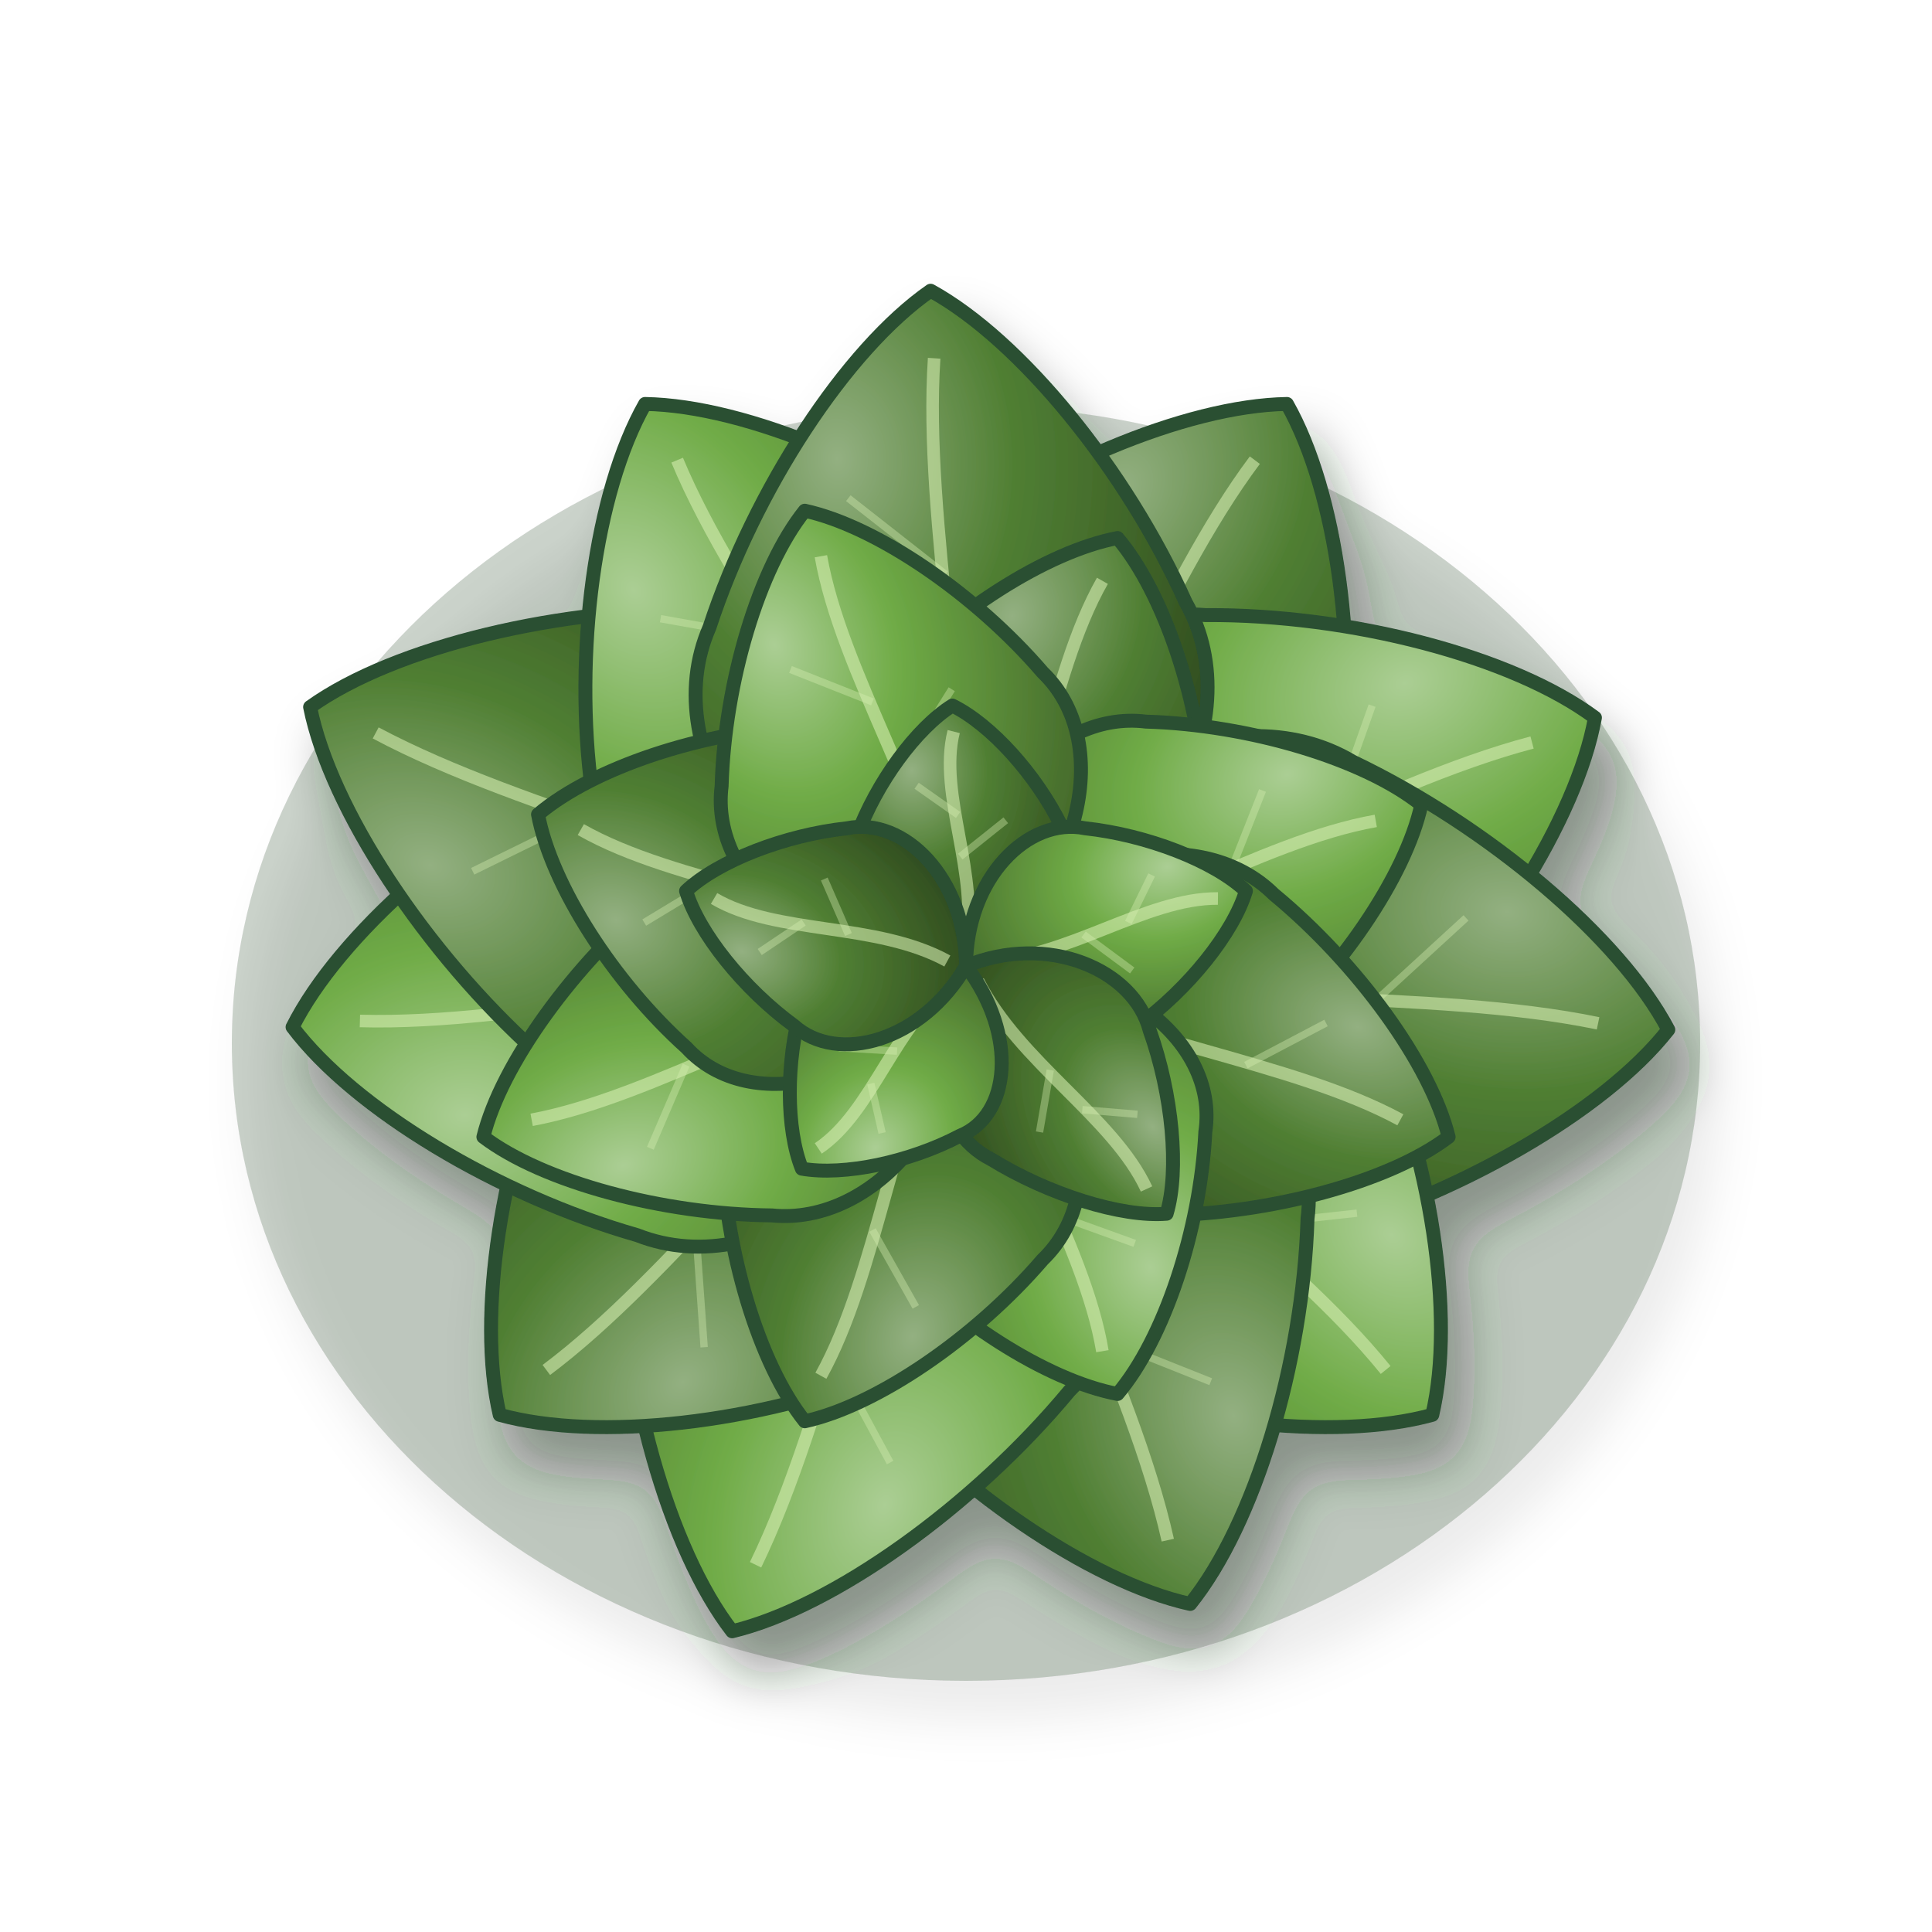
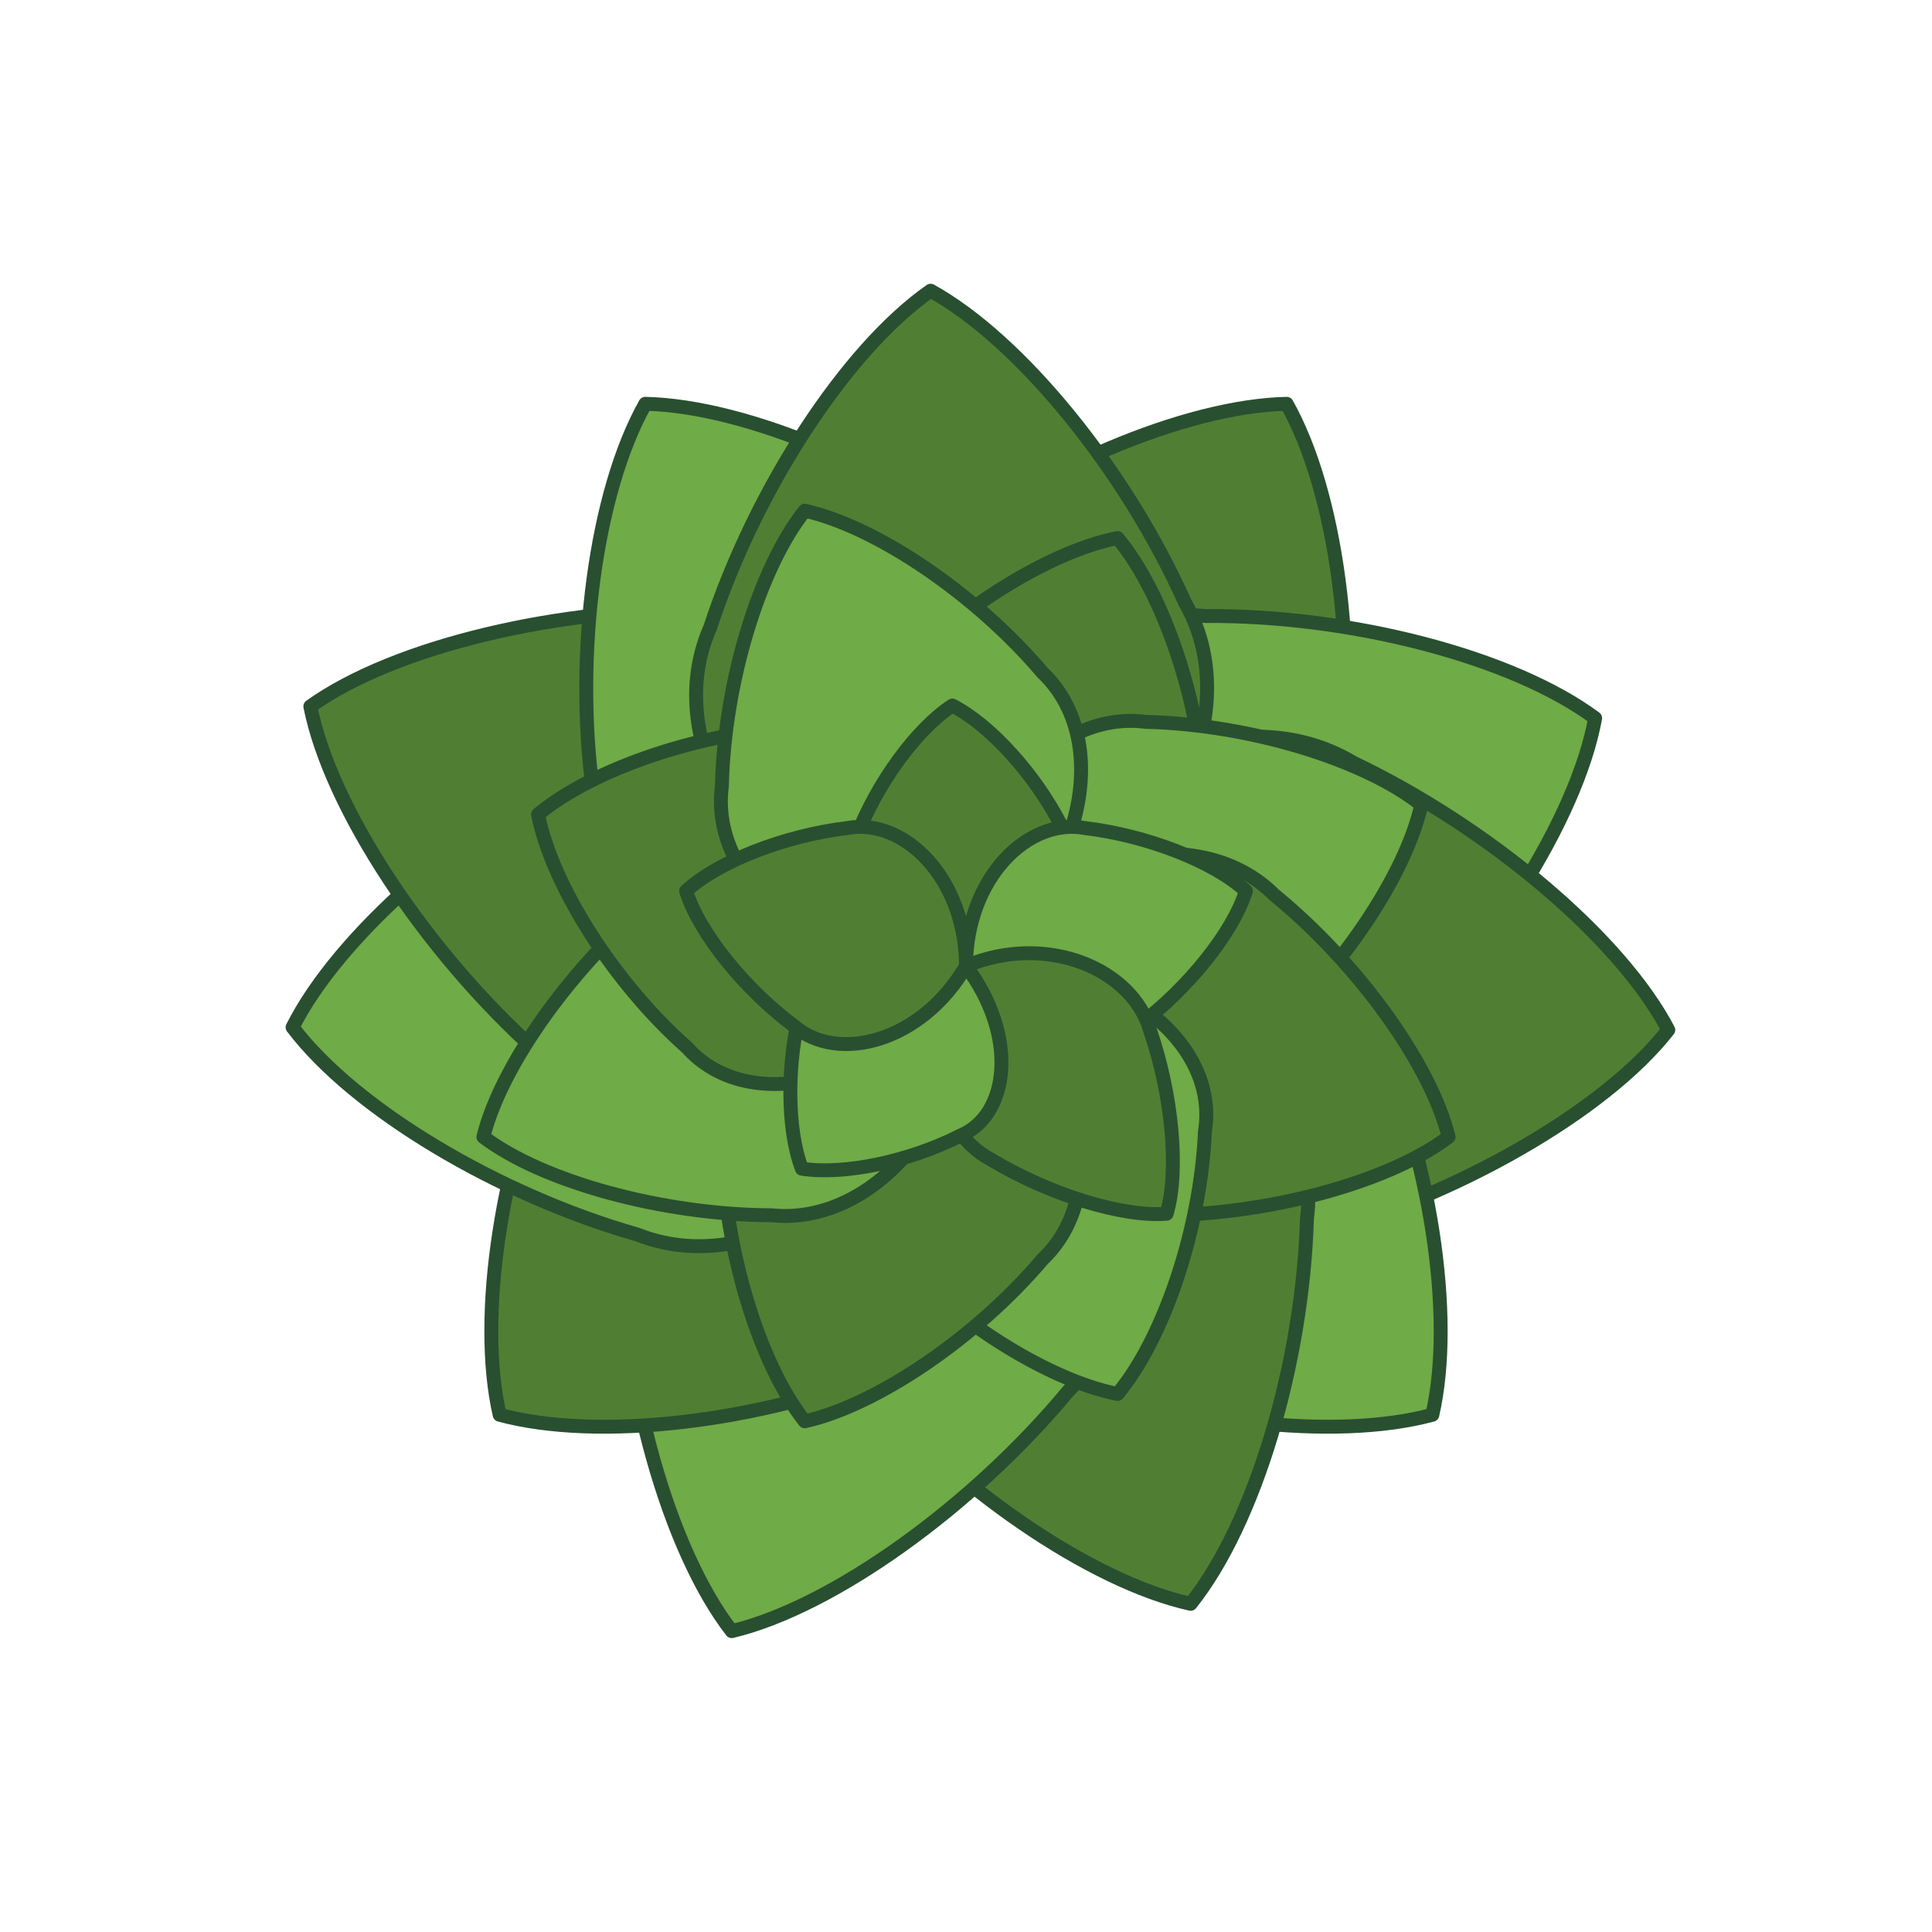
<svg xmlns="http://www.w3.org/2000/svg" viewBox="-50 -50 100 100" width="100" height="100" role="img" aria-label="Rapa">
-   <defs>
-     <radialGradient id="leafA" cx="30%" cy="24%" r="82%">
-       <stop stop-color="#abce94" />
-       <stop offset=".4" stop-color="#6fab46" />
-       <stop offset="1" stop-color="#456a2b" />
-     </radialGradient>
-     <radialGradient id="leafB" cx="30%" cy="24%" r="82%">
-       <stop stop-color="#93b081" />
-       <stop offset=".42" stop-color="#507f33" />
-       <stop offset="1" stop-color="#304c1f" />
-     </radialGradient>
-     <radialGradient id="leafYoung">
-       <stop stop-color="#c5ddb5" />
-       <stop offset="1" stop-color="#6fab46" />
-     </radialGradient>
-     <radialGradient id="fruitRed" cx="30%" cy="24%">
-       <stop stop-color="#ff9b83" />
-       <stop offset=".35" stop-color="#f2f0df" />
-       <stop offset="1" stop-color="#6d2026" />
-     </radialGradient>
-     <radialGradient id="fruitGreen" cx="30%" cy="24%">
-       <stop stop-color="#b6dc79" />
-       <stop offset=".4" stop-color="#5e9849" />
-       <stop offset="1" stop-color="#264a30" />
-     </radialGradient>
-     <radialGradient id="fruitOrange">
-       <stop stop-color="#ffd376" />
-       <stop offset=".42" stop-color="#e78934" />
-       <stop offset="1" stop-color="#7a321f" />
-     </radialGradient>
-     <radialGradient id="fruitPurple">
-       <stop stop-color="#c498ca" />
-       <stop offset=".42" stop-color="#70467e" />
-       <stop offset="1" stop-color="#2a193d" />
-     </radialGradient>
-     <radialGradient id="headGreen">
-       <stop stop-color="#a3c77c" />
-       <stop offset="1" stop-color="#456d43" />
-     </radialGradient>
-     <radialGradient id="headCream">
-       <stop stop-color="#fffcec" />
-       <stop offset="1" stop-color="#b8aa7b" />
-     </radialGradient>
-     <filter id="depth" x="-24%" y="-24%" width="160%" height="170%">
-       <feDropShadow dx="1" dy="2" stdDeviation="1.25" flood-color="#132315" flood-opacity=".38" />
-     </filter>
-   </defs>
-   <g filter="url(#depth)" style="isolation:isolate">
-     <ellipse cy="4" rx="38" ry="33" fill="#122415" opacity=".2" />
-     <g transform="rotate(29.72727)">
-       <path d="M0 0 C10.234 -2.68 15.502 -11.39 12.341 -17.42 C9.632 -24.12 4.515 -30.82 0 -33.5 C-4.515 -30.82 -9.632 -24.12 -12.341 -17.42 C-15.502 -11.39 -10.234 -2.68 0 0Z" fill="url(#leafB)" stroke="#294f31" stroke-width=".72" stroke-linejoin="round" />
-       <path d="M0 -1 C1 -11.39 -1 -22.11 0 -30.15" fill="none" stroke="#d8efb2" stroke-width=".65" opacity=".58" />
-       <path d="M0 -14.07 L5.719 -18.425 M0 -19.43 L-4.816 -23.45" stroke="#d8efb2" stroke-width=".38" opacity=".38" />
+   <g>
+     <g transform="rotate(29.7)">
+       <path d="M0 0 C10.2 -2.7 15.5 -11.4 12.3 -17.4 C9.6 -24.1 4.5 -30.8 0 -33.5 C-4.5 -30.8 -9.6 -24.1 -12.3 -17.4 C-15.5 -11.4 -10.2 -2.7 0 0Z" fill="#507f33" stroke="#294f31" stroke-width=".72" stroke-linejoin="round" />
    </g>
-     <g transform="rotate(68.45455)">
-       <path d="M0 0 C10.234 -2.8 15.502 -11.9 12.341 -18.2 C9.632 -25.2 4.515 -32.2 0 -35 C-4.515 -32.2 -9.632 -25.2 -12.341 -18.2 C-15.502 -11.9 -10.234 -2.8 0 0Z" fill="url(#leafA)" stroke="#294f31" stroke-width=".72" stroke-linejoin="round" />
-       <path d="M0 -1 C1 -11.9 -1 -23.1 0 -31.5" fill="none" stroke="#d8efb2" stroke-width=".65" opacity=".58" />
-       <path d="M0 -14.7 L5.719 -19.25 M0 -20.3 L-4.816 -24.5" stroke="#d8efb2" stroke-width=".38" opacity=".38" />
+     <g transform="rotate(68.5)">
+       <path d="M0 0 C10.2 -2.8 15.5 -11.9 12.3 -18.2 C9.6 -25.2 4.5 -32.2 0 -35 C-4.5 -32.2 -9.6 -25.2 -12.3 -18.2 C-15.5 -11.9 -10.2 -2.8 0 0Z" fill="#6fab46" stroke="#294f31" stroke-width=".72" stroke-linejoin="round" />
    </g>
-     <g transform="rotate(95.18182)">
-       <path d="M0 0 C10.234 -2.92 15.502 -12.41 12.341 -18.98 C9.632 -26.28 4.515 -33.58 0 -36.5 C-4.515 -33.58 -9.632 -26.28 -12.341 -18.98 C-15.502 -12.41 -10.234 -2.92 0 0Z" fill="url(#leafB)" stroke="#294f31" stroke-width=".72" stroke-linejoin="round" />
-       <path d="M0 -1 C1 -12.41 -1 -24.09 0 -32.85" fill="none" stroke="#d8efb2" stroke-width=".65" opacity=".58" />
-       <path d="M0 -15.33 L5.719 -20.075 M0 -21.17 L-4.816 -25.55" stroke="#d8efb2" stroke-width=".38" opacity=".38" />
+     <g transform="rotate(95.2)">
+       <path d="M0 0 C10.2 -2.9 15.5 -12.4 12.3 -19 C9.6 -26.3 4.5 -33.6 0 -36.5 C-4.5 -33.6 -9.6 -26.3 -12.3 -19 C-15.5 -12.4 -10.2 -2.9 0 0Z" fill="#507f33" stroke="#294f31" stroke-width=".72" stroke-linejoin="round" />
    </g>
-     <g transform="rotate(133.9091)">
-       <path d="M0 0 C10.234 -2.68 15.502 -11.39 12.341 -17.42 C9.632 -24.12 4.515 -30.82 0 -33.5 C-4.515 -30.82 -9.632 -24.12 -12.341 -17.42 C-15.502 -11.39 -10.234 -2.68 0 0Z" fill="url(#leafA)" stroke="#294f31" stroke-width=".72" stroke-linejoin="round" />
-       <path d="M0 -1 C1 -11.39 -1 -22.11 0 -30.15" fill="none" stroke="#d8efb2" stroke-width=".65" opacity=".58" />
-       <path d="M0 -14.07 L5.719 -18.425 M0 -19.43 L-4.816 -23.45" stroke="#d8efb2" stroke-width=".38" opacity=".38" />
+     <g transform="rotate(133.9)">
+       <path d="M0 0 C10.2 -2.7 15.5 -11.4 12.3 -17.4 C9.6 -24.1 4.5 -30.8 0 -33.5 C-4.5 -30.8 -9.6 -24.1 -12.3 -17.4 C-15.5 -11.4 -10.2 -2.7 0 0Z" fill="#6fab46" stroke="#294f31" stroke-width=".72" stroke-linejoin="round" />
    </g>
-     <g transform="rotate(160.6364)">
-       <path d="M0 0 C10.234 -2.8 15.502 -11.9 12.341 -18.2 C9.632 -25.2 4.515 -32.2 0 -35 C-4.515 -32.2 -9.632 -25.2 -12.341 -18.2 C-15.502 -11.9 -10.234 -2.8 0 0Z" fill="url(#leafB)" stroke="#294f31" stroke-width=".72" stroke-linejoin="round" />
-       <path d="M0 -1 C1 -11.9 -1 -23.1 0 -31.5" fill="none" stroke="#d8efb2" stroke-width=".65" opacity=".58" />
-       <path d="M0 -14.7 L5.719 -19.25 M0 -20.3 L-4.816 -24.5" stroke="#d8efb2" stroke-width=".38" opacity=".38" />
+     <g transform="rotate(160.6)">
+       <path d="M0 0 C10.2 -2.8 15.5 -11.9 12.3 -18.2 C9.6 -25.2 4.5 -32.2 0 -35 C-4.5 -32.2 -9.6 -25.2 -12.3 -18.2 C-15.5 -11.9 -10.2 -2.8 0 0Z" fill="#507f33" stroke="#294f31" stroke-width=".72" stroke-linejoin="round" />
    </g>
-     <g transform="rotate(199.3636)">
-       <path d="M0 0 C10.234 -2.92 15.502 -12.41 12.341 -18.98 C9.632 -26.28 4.515 -33.58 0 -36.5 C-4.515 -33.58 -9.632 -26.28 -12.341 -18.98 C-15.502 -12.41 -10.234 -2.92 0 0Z" fill="url(#leafA)" stroke="#294f31" stroke-width=".72" stroke-linejoin="round" />
-       <path d="M0 -1 C1 -12.41 -1 -24.09 0 -32.85" fill="none" stroke="#d8efb2" stroke-width=".65" opacity=".58" />
-       <path d="M0 -15.33 L5.719 -20.075 M0 -21.17 L-4.816 -25.55" stroke="#d8efb2" stroke-width=".38" opacity=".38" />
+     <g transform="rotate(199.4)">
+       <path d="M0 0 C10.2 -2.9 15.5 -12.4 12.3 -19 C9.6 -26.3 4.5 -33.6 0 -36.5 C-4.5 -33.6 -9.6 -26.3 -12.3 -19 C-15.5 -12.4 -10.2 -2.9 0 0Z" fill="#6fab46" stroke="#294f31" stroke-width=".72" stroke-linejoin="round" />
    </g>
-     <g transform="rotate(226.0909)">
-       <path d="M0 0 C10.234 -2.68 15.502 -11.39 12.341 -17.42 C9.632 -24.12 4.515 -30.82 0 -33.5 C-4.515 -30.82 -9.632 -24.12 -12.341 -17.42 C-15.502 -11.39 -10.234 -2.68 0 0Z" fill="url(#leafB)" stroke="#294f31" stroke-width=".72" stroke-linejoin="round" />
-       <path d="M0 -1 C1 -11.39 -1 -22.11 0 -30.15" fill="none" stroke="#d8efb2" stroke-width=".65" opacity=".58" />
-       <path d="M0 -14.07 L5.719 -18.425 M0 -19.43 L-4.816 -23.45" stroke="#d8efb2" stroke-width=".38" opacity=".38" />
+     <g transform="rotate(226.1)">
+       <path d="M0 0 C10.2 -2.7 15.5 -11.4 12.3 -17.4 C9.6 -24.1 4.5 -30.8 0 -33.5 C-4.5 -30.8 -9.6 -24.1 -12.3 -17.4 C-15.5 -11.4 -10.2 -2.7 0 0Z" fill="#507f33" stroke="#294f31" stroke-width=".72" stroke-linejoin="round" />
    </g>
-     <g transform="rotate(264.8182)">
-       <path d="M0 0 C10.234 -2.8 15.502 -11.9 12.341 -18.2 C9.632 -25.2 4.515 -32.2 0 -35 C-4.515 -32.2 -9.632 -25.2 -12.341 -18.2 C-15.502 -11.9 -10.234 -2.8 0 0Z" fill="url(#leafA)" stroke="#294f31" stroke-width=".72" stroke-linejoin="round" />
-       <path d="M0 -1 C1 -11.9 -1 -23.1 0 -31.5" fill="none" stroke="#d8efb2" stroke-width=".65" opacity=".58" />
-       <path d="M0 -14.7 L5.719 -19.25 M0 -20.3 L-4.816 -24.5" stroke="#d8efb2" stroke-width=".38" opacity=".38" />
+     <g transform="rotate(264.8)">
+       <path d="M0 0 C10.2 -2.8 15.5 -11.9 12.3 -18.2 C9.6 -25.2 4.5 -32.2 0 -35 C-4.5 -32.2 -9.6 -25.2 -12.3 -18.2 C-15.5 -11.9 -10.2 -2.8 0 0Z" fill="#6fab46" stroke="#294f31" stroke-width=".72" stroke-linejoin="round" />
    </g>
-     <g transform="rotate(291.5455)">
-       <path d="M0 0 C10.234 -2.92 15.502 -12.41 12.341 -18.98 C9.632 -26.28 4.515 -33.58 0 -36.5 C-4.515 -33.58 -9.632 -26.28 -12.341 -18.98 C-15.502 -12.41 -10.234 -2.92 0 0Z" fill="url(#leafB)" stroke="#294f31" stroke-width=".72" stroke-linejoin="round" />
-       <path d="M0 -1 C1 -12.41 -1 -24.09 0 -32.85" fill="none" stroke="#d8efb2" stroke-width=".65" opacity=".58" />
-       <path d="M0 -15.33 L5.719 -20.075 M0 -21.17 L-4.816 -25.55" stroke="#d8efb2" stroke-width=".38" opacity=".38" />
+     <g transform="rotate(291.6)">
+       <path d="M0 0 C10.2 -2.9 15.5 -12.4 12.3 -19 C9.6 -26.3 4.5 -33.6 0 -36.5 C-4.5 -33.6 -9.6 -26.3 -12.3 -19 C-15.5 -12.4 -10.2 -2.9 0 0Z" fill="#507f33" stroke="#294f31" stroke-width=".72" stroke-linejoin="round" />
    </g>
-     <g transform="rotate(330.2727)">
-       <path d="M0 0 C10.234 -2.68 15.502 -11.39 12.341 -17.42 C9.632 -24.12 4.515 -30.82 0 -33.5 C-4.515 -30.82 -9.632 -24.12 -12.341 -17.42 C-15.502 -11.39 -10.234 -2.68 0 0Z" fill="url(#leafA)" stroke="#294f31" stroke-width=".72" stroke-linejoin="round" />
-       <path d="M0 -1 C1 -11.39 -1 -22.11 0 -30.15" fill="none" stroke="#d8efb2" stroke-width=".65" opacity=".58" />
-       <path d="M0 -14.07 L5.719 -18.425 M0 -19.43 L-4.816 -23.45" stroke="#d8efb2" stroke-width=".38" opacity=".38" />
+     <g transform="rotate(330.3)">
+       <path d="M0 0 C10.2 -2.7 15.5 -11.4 12.3 -17.4 C9.6 -24.1 4.5 -30.8 0 -33.5 C-4.5 -30.8 -9.6 -24.1 -12.3 -17.4 C-15.5 -11.4 -10.2 -2.7 0 0Z" fill="#6fab46" stroke="#294f31" stroke-width=".72" stroke-linejoin="round" />
    </g>
    <g transform="rotate(357)">
-       <path d="M0 0 C10.234 -2.8 15.502 -11.9 12.341 -18.2 C9.632 -25.2 4.515 -32.2 0 -35 C-4.515 -32.2 -9.632 -25.2 -12.341 -18.2 C-15.502 -11.9 -10.234 -2.8 0 0Z" fill="url(#leafB)" stroke="#294f31" stroke-width=".72" stroke-linejoin="round" />
-       <path d="M0 -1 C1 -11.9 -1 -23.1 0 -31.5" fill="none" stroke="#d8efb2" stroke-width=".65" opacity=".58" />
-       <path d="M0 -14.7 L5.719 -19.25 M0 -20.3 L-4.816 -24.5" stroke="#d8efb2" stroke-width=".38" opacity=".38" />
+       <path d="M0 0 C10.2 -2.8 15.5 -11.9 12.3 -18.2 C9.6 -25.2 4.5 -32.2 0 -35 C-4.5 -32.2 -9.6 -25.2 -12.3 -18.2 C-15.5 -11.9 -10.2 -2.8 0 0Z" fill="#507f33" stroke="#294f31" stroke-width=".72" stroke-linejoin="round" />
    </g>
    <g transform="rotate(19.5)">
-       <path d="M0 0 C7.31 -1.88 11.072 -7.99 8.815 -12.22 C6.88 -16.92 3.225 -21.62 0 -23.5 C-3.225 -21.62 -6.88 -16.92 -8.815 -12.22 C-11.072 -7.99 -7.31 -1.88 0 0Z" fill="url(#leafB)" stroke="#294f31" stroke-width=".72" stroke-linejoin="round" />
-       <path d="M0 -1 C1 -7.99 -1 -15.51 0 -21.15" fill="none" stroke="#d8efb2" stroke-width=".65" opacity=".58" />
-       <path d="M0 -9.87 L4.085 -12.925 M0 -13.63 L-3.44 -16.45" stroke="#d8efb2" stroke-width=".38" opacity=".38" />
+       <path d="M0 0 C7.3 -1.9 11.1 -8 8.8 -12.2 C6.9 -16.9 3.2 -21.6 0 -23.5 C-3.2 -21.6 -6.9 -16.9 -8.8 -12.2 C-11.1 -8 -7.3 -1.9 0 0Z" fill="#507f33" stroke="#294f31" stroke-width=".72" stroke-linejoin="round" />
    </g>
    <g transform="rotate(70.5)">
-       <path d="M0 0 C7.31 -2 11.072 -8.5 8.815 -13 C6.88 -18 3.225 -23 0 -25 C-3.225 -23 -6.88 -18 -8.815 -13 C-11.072 -8.5 -7.31 -2 0 0Z" fill="url(#leafA)" stroke="#294f31" stroke-width=".72" stroke-linejoin="round" />
-       <path d="M0 -1 C1 -8.5 -1 -16.5 0 -22.5" fill="none" stroke="#d8efb2" stroke-width=".65" opacity=".58" />
-       <path d="M0 -10.5 L4.085 -13.75 M0 -14.5 L-3.44 -17.5" stroke="#d8efb2" stroke-width=".38" opacity=".38" />
+       <path d="M0 0 C7.3 -2 11.1 -8.5 8.8 -13 C6.9 -18 3.2 -23 0 -25 C-3.2 -23 -6.9 -18 -8.8 -13 C-11.1 -8.5 -7.3 -2 0 0Z" fill="#6fab46" stroke="#294f31" stroke-width=".72" stroke-linejoin="round" />
    </g>
    <g transform="rotate(109.5)">
-       <path d="M0 0 C7.31 -2.12 11.072 -9.01 8.815 -13.78 C6.88 -19.08 3.225 -24.38 0 -26.5 C-3.225 -24.38 -6.88 -19.08 -8.815 -13.78 C-11.072 -9.01 -7.31 -2.12 0 0Z" fill="url(#leafB)" stroke="#294f31" stroke-width=".72" stroke-linejoin="round" />
-       <path d="M0 -1 C1 -9.01 -1 -17.49 0 -23.85" fill="none" stroke="#d8efb2" stroke-width=".65" opacity=".58" />
-       <path d="M0 -11.13 L4.085 -14.575 M0 -15.37 L-3.44 -18.55" stroke="#d8efb2" stroke-width=".38" opacity=".38" />
+       <path d="M0 0 C7.3 -2.1 11.1 -9 8.8 -13.8 C6.9 -19.1 3.2 -24.4 0 -26.5 C-3.2 -24.4 -6.9 -19.1 -8.8 -13.8 C-11.1 -9 -7.3 -2.1 0 0Z" fill="#507f33" stroke="#294f31" stroke-width=".72" stroke-linejoin="round" />
    </g>
    <g transform="rotate(160.5)">
-       <path d="M0 0 C7.31 -1.88 11.072 -7.99 8.815 -12.22 C6.88 -16.92 3.225 -21.62 0 -23.5 C-3.225 -21.62 -6.88 -16.92 -8.815 -12.22 C-11.072 -7.99 -7.31 -1.88 0 0Z" fill="url(#leafA)" stroke="#294f31" stroke-width=".72" stroke-linejoin="round" />
-       <path d="M0 -1 C1 -7.99 -1 -15.51 0 -21.15" fill="none" stroke="#d8efb2" stroke-width=".65" opacity=".58" />
-       <path d="M0 -9.87 L4.085 -12.925 M0 -13.63 L-3.44 -16.45" stroke="#d8efb2" stroke-width=".38" opacity=".38" />
+       <path d="M0 0 C7.3 -1.9 11.1 -8 8.8 -12.2 C6.9 -16.9 3.2 -21.6 0 -23.5 C-3.2 -21.6 -6.9 -16.9 -8.8 -12.2 C-11.1 -8 -7.3 -1.9 0 0Z" fill="#6fab46" stroke="#294f31" stroke-width=".72" stroke-linejoin="round" />
    </g>
    <g transform="rotate(199.5)">
-       <path d="M0 0 C7.31 -2 11.072 -8.5 8.815 -13 C6.88 -18 3.225 -23 0 -25 C-3.225 -23 -6.88 -18 -8.815 -13 C-11.072 -8.5 -7.31 -2 0 0Z" fill="url(#leafB)" stroke="#294f31" stroke-width=".72" stroke-linejoin="round" />
-       <path d="M0 -1 C1 -8.5 -1 -16.5 0 -22.5" fill="none" stroke="#d8efb2" stroke-width=".65" opacity=".58" />
-       <path d="M0 -10.5 L4.085 -13.75 M0 -14.5 L-3.44 -17.5" stroke="#d8efb2" stroke-width=".38" opacity=".38" />
+       <path d="M0 0 C7.3 -2 11.1 -8.5 8.8 -13 C6.9 -18 3.2 -23 0 -25 C-3.2 -23 -6.9 -18 -8.8 -13 C-11.1 -8.5 -7.3 -2 0 0Z" fill="#507f33" stroke="#294f31" stroke-width=".72" stroke-linejoin="round" />
    </g>
    <g transform="rotate(250.5)">
-       <path d="M0 0 C7.31 -2.12 11.072 -9.01 8.815 -13.78 C6.88 -19.08 3.225 -24.38 0 -26.5 C-3.225 -24.38 -6.88 -19.08 -8.815 -13.78 C-11.072 -9.01 -7.31 -2.12 0 0Z" fill="url(#leafA)" stroke="#294f31" stroke-width=".72" stroke-linejoin="round" />
-       <path d="M0 -1 C1 -9.01 -1 -17.49 0 -23.85" fill="none" stroke="#d8efb2" stroke-width=".65" opacity=".58" />
-       <path d="M0 -11.13 L4.085 -14.575 M0 -15.37 L-3.44 -18.55" stroke="#d8efb2" stroke-width=".38" opacity=".38" />
+       <path d="M0 0 C7.3 -2.1 11.1 -9 8.8 -13.8 C6.9 -19.1 3.2 -24.4 0 -26.5 C-3.2 -24.4 -6.9 -19.1 -8.8 -13.8 C-11.1 -9 -7.3 -2.1 0 0Z" fill="#6fab46" stroke="#294f31" stroke-width=".72" stroke-linejoin="round" />
    </g>
    <g transform="rotate(289.5)">
-       <path d="M0 0 C7.31 -1.88 11.072 -7.99 8.815 -12.22 C6.88 -16.92 3.225 -21.62 0 -23.5 C-3.225 -21.62 -6.88 -16.92 -8.815 -12.22 C-11.072 -7.99 -7.31 -1.88 0 0Z" fill="url(#leafB)" stroke="#294f31" stroke-width=".72" stroke-linejoin="round" />
-       <path d="M0 -1 C1 -7.99 -1 -15.51 0 -21.15" fill="none" stroke="#d8efb2" stroke-width=".65" opacity=".58" />
-       <path d="M0 -9.87 L4.085 -12.925 M0 -13.63 L-3.44 -16.45" stroke="#d8efb2" stroke-width=".38" opacity=".38" />
+       <path d="M0 0 C7.3 -1.9 11.1 -8 8.8 -12.2 C6.9 -16.9 3.2 -21.6 0 -23.5 C-3.2 -21.6 -6.9 -16.9 -8.8 -12.2 C-11.1 -8 -7.3 -1.9 0 0Z" fill="#507f33" stroke="#294f31" stroke-width=".72" stroke-linejoin="round" />
    </g>
    <g transform="rotate(340.5)">
-       <path d="M0 0 C7.31 -2 11.072 -8.5 8.815 -13 C6.88 -18 3.225 -23 0 -25 C-3.225 -23 -6.88 -18 -8.815 -13 C-11.072 -8.5 -7.31 -2 0 0Z" fill="url(#leafA)" stroke="#294f31" stroke-width=".72" stroke-linejoin="round" />
-       <path d="M0 -1 C1 -8.5 -1 -16.5 0 -22.5" fill="none" stroke="#d8efb2" stroke-width=".65" opacity=".58" />
-       <path d="M0 -10.5 L4.085 -13.75 M0 -14.5 L-3.44 -17.5" stroke="#d8efb2" stroke-width=".38" opacity=".38" />
+       <path d="M0 0 C7.3 -2 11.1 -8.5 8.8 -13 C6.9 -18 3.2 -23 0 -25 C-3.2 -23 -6.9 -18 -8.8 -13 C-11.1 -8.5 -7.3 -2 0 0Z" fill="#6fab46" stroke="#294f31" stroke-width=".72" stroke-linejoin="round" />
    </g>
    <g transform="rotate(-3)">
-       <path d="M0 0 C4.386 -1.08 6.644 -4.59 5.289 -7.02 C4.128 -9.72 1.935 -12.42 0 -13.5 C-1.935 -12.42 -4.128 -9.72 -5.289 -7.02 C-6.644 -4.59 -4.386 -1.08 0 0Z" fill="url(#leafB)" stroke="#294f31" stroke-width=".72" stroke-linejoin="round" />
-       <path d="M0 -1 C1 -4.59 -1 -8.91 0 -12.15" fill="none" stroke="#d8efb2" stroke-width=".65" opacity=".58" />
-       <path d="M0 -5.67 L2.451 -7.425 M0 -7.83 L-2.064 -9.45" stroke="#d8efb2" stroke-width=".38" opacity=".38" />
+       <path d="M0 0 C4.4 -1.1 6.6 -4.6 5.3 -7 C4.1 -9.7 1.9 -12.4 0 -13.5 C-1.9 -12.4 -4.1 -9.7 -5.3 -7 C-6.6 -4.6 -4.4 -1.1 0 0Z" fill="#507f33" stroke="#294f31" stroke-width=".72" stroke-linejoin="round" />
    </g>
    <g transform="rotate(75)">
-       <path d="M0 0 C4.386 -1.2 6.644 -5.1 5.289 -7.8 C4.128 -10.8 1.935 -13.8 0 -15 C-1.935 -13.8 -4.128 -10.8 -5.289 -7.8 C-6.644 -5.1 -4.386 -1.2 0 0Z" fill="url(#leafA)" stroke="#294f31" stroke-width=".72" stroke-linejoin="round" />
-       <path d="M0 -1 C1 -5.1 -1 -9.9 0 -13.5" fill="none" stroke="#d8efb2" stroke-width=".65" opacity=".58" />
-       <path d="M0 -6.3 L2.451 -8.25 M0 -8.7 L-2.064 -10.5" stroke="#d8efb2" stroke-width=".38" opacity=".38" />
+       <path d="M0 0 C4.4 -1.2 6.6 -5.1 5.3 -7.8 C4.1 -10.8 1.9 -13.8 0 -15 C-1.9 -13.8 -4.1 -10.8 -5.3 -7.8 C-6.6 -5.1 -4.4 -1.2 0 0Z" fill="#6fab46" stroke="#294f31" stroke-width=".72" stroke-linejoin="round" />
    </g>
    <g transform="rotate(141)">
-       <path d="M0 0 C4.386 -1.32 6.644 -5.61 5.289 -8.58 C4.128 -11.88 1.935 -15.18 0 -16.5 C-1.935 -15.18 -4.128 -11.88 -5.289 -8.58 C-6.644 -5.61 -4.386 -1.32 0 0Z" fill="url(#leafB)" stroke="#294f31" stroke-width=".72" stroke-linejoin="round" />
-       <path d="M0 -1 C1 -5.61 -1 -10.89 0 -14.85" fill="none" stroke="#d8efb2" stroke-width=".65" opacity=".58" />
-       <path d="M0 -6.93 L2.451 -9.075 M0 -9.57 L-2.064 -11.55" stroke="#d8efb2" stroke-width=".38" opacity=".38" />
+       <path d="M0 0 C4.4 -1.3 6.6 -5.6 5.3 -8.6 C4.1 -11.9 1.9 -15.2 0 -16.5 C-1.9 -15.2 -4.1 -11.9 -5.3 -8.6 C-6.6 -5.6 -4.4 -1.3 0 0Z" fill="#507f33" stroke="#294f31" stroke-width=".72" stroke-linejoin="round" />
    </g>
    <g transform="rotate(219)">
-       <path d="M0 0 C4.386 -1.08 6.644 -4.59 5.289 -7.02 C4.128 -9.72 1.935 -12.42 0 -13.5 C-1.935 -12.42 -4.128 -9.72 -5.289 -7.02 C-6.644 -4.59 -4.386 -1.08 0 0Z" fill="url(#leafA)" stroke="#294f31" stroke-width=".72" stroke-linejoin="round" />
-       <path d="M0 -1 C1 -4.59 -1 -8.91 0 -12.15" fill="none" stroke="#d8efb2" stroke-width=".65" opacity=".58" />
-       <path d="M0 -5.67 L2.451 -7.425 M0 -7.83 L-2.064 -9.45" stroke="#d8efb2" stroke-width=".38" opacity=".38" />
+       <path d="M0 0 C4.4 -1.1 6.6 -4.6 5.3 -7 C4.1 -9.7 1.9 -12.4 0 -13.5 C-1.9 -12.4 -4.1 -9.7 -5.3 -7 C-6.6 -4.6 -4.4 -1.1 0 0Z" fill="#6fab46" stroke="#294f31" stroke-width=".72" stroke-linejoin="round" />
    </g>
    <g transform="rotate(285)">
-       <path d="M0 0 C4.386 -1.2 6.644 -5.1 5.289 -7.8 C4.128 -10.8 1.935 -13.8 0 -15 C-1.935 -13.8 -4.128 -10.8 -5.289 -7.8 C-6.644 -5.1 -4.386 -1.2 0 0Z" fill="url(#leafB)" stroke="#294f31" stroke-width=".72" stroke-linejoin="round" />
-       <path d="M0 -1 C1 -5.1 -1 -9.9 0 -13.5" fill="none" stroke="#d8efb2" stroke-width=".65" opacity=".58" />
-       <path d="M0 -6.3 L2.451 -8.25 M0 -8.7 L-2.064 -10.5" stroke="#d8efb2" stroke-width=".38" opacity=".38" />
+       <path d="M0 0 C4.4 -1.2 6.6 -5.1 5.3 -7.8 C4.1 -10.8 1.9 -13.8 0 -15 C-1.9 -13.8 -4.1 -10.8 -5.3 -7.8 C-6.6 -5.1 -4.4 -1.2 0 0Z" fill="#507f33" stroke="#294f31" stroke-width=".72" stroke-linejoin="round" />
    </g>
  </g>
</svg>
